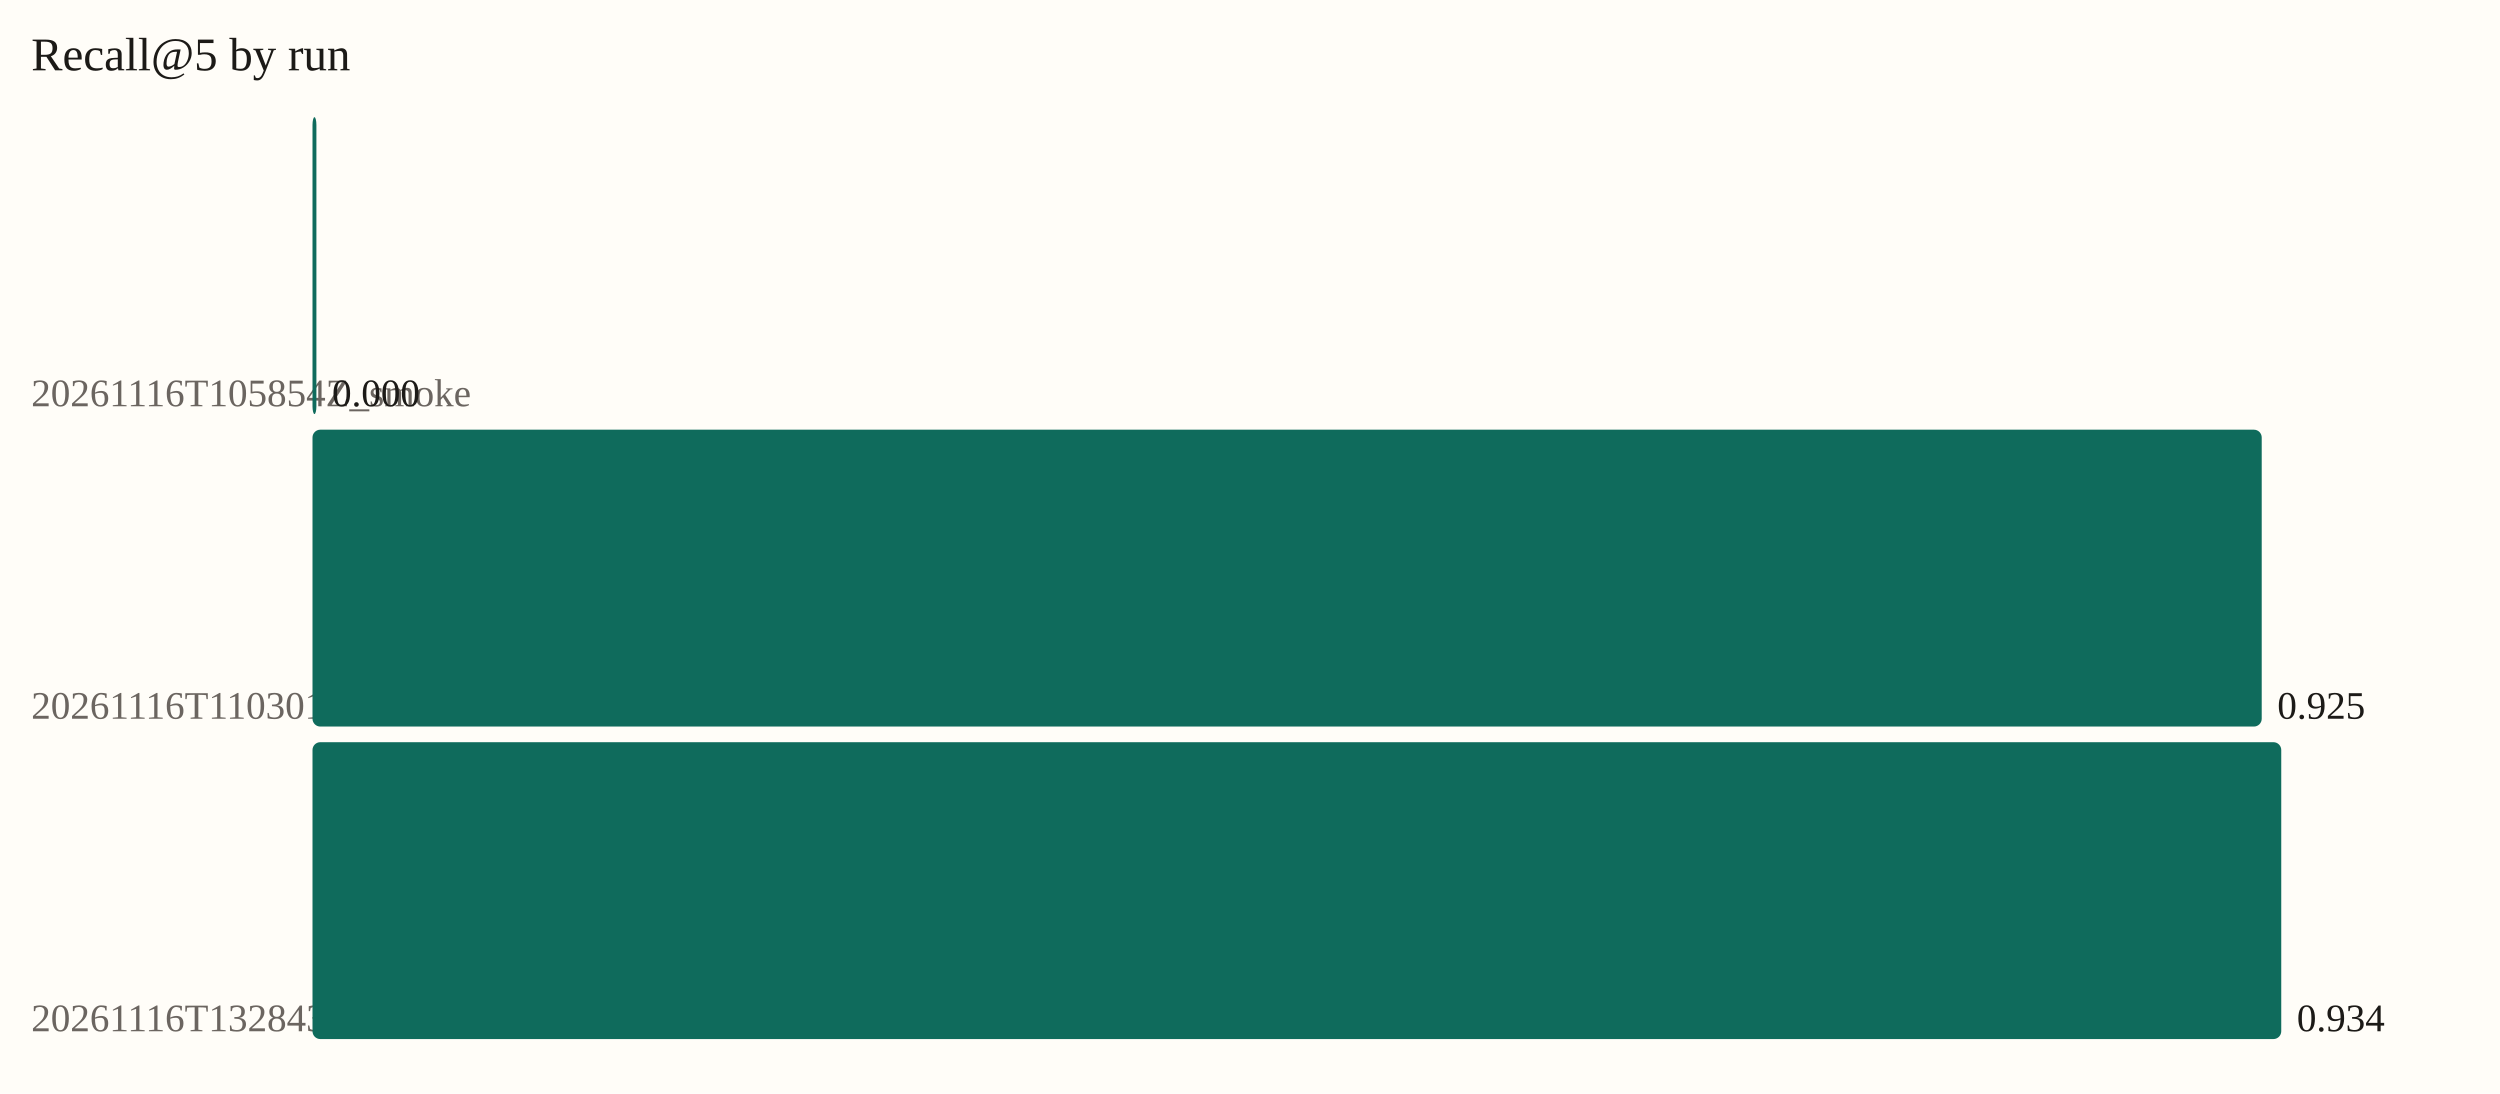
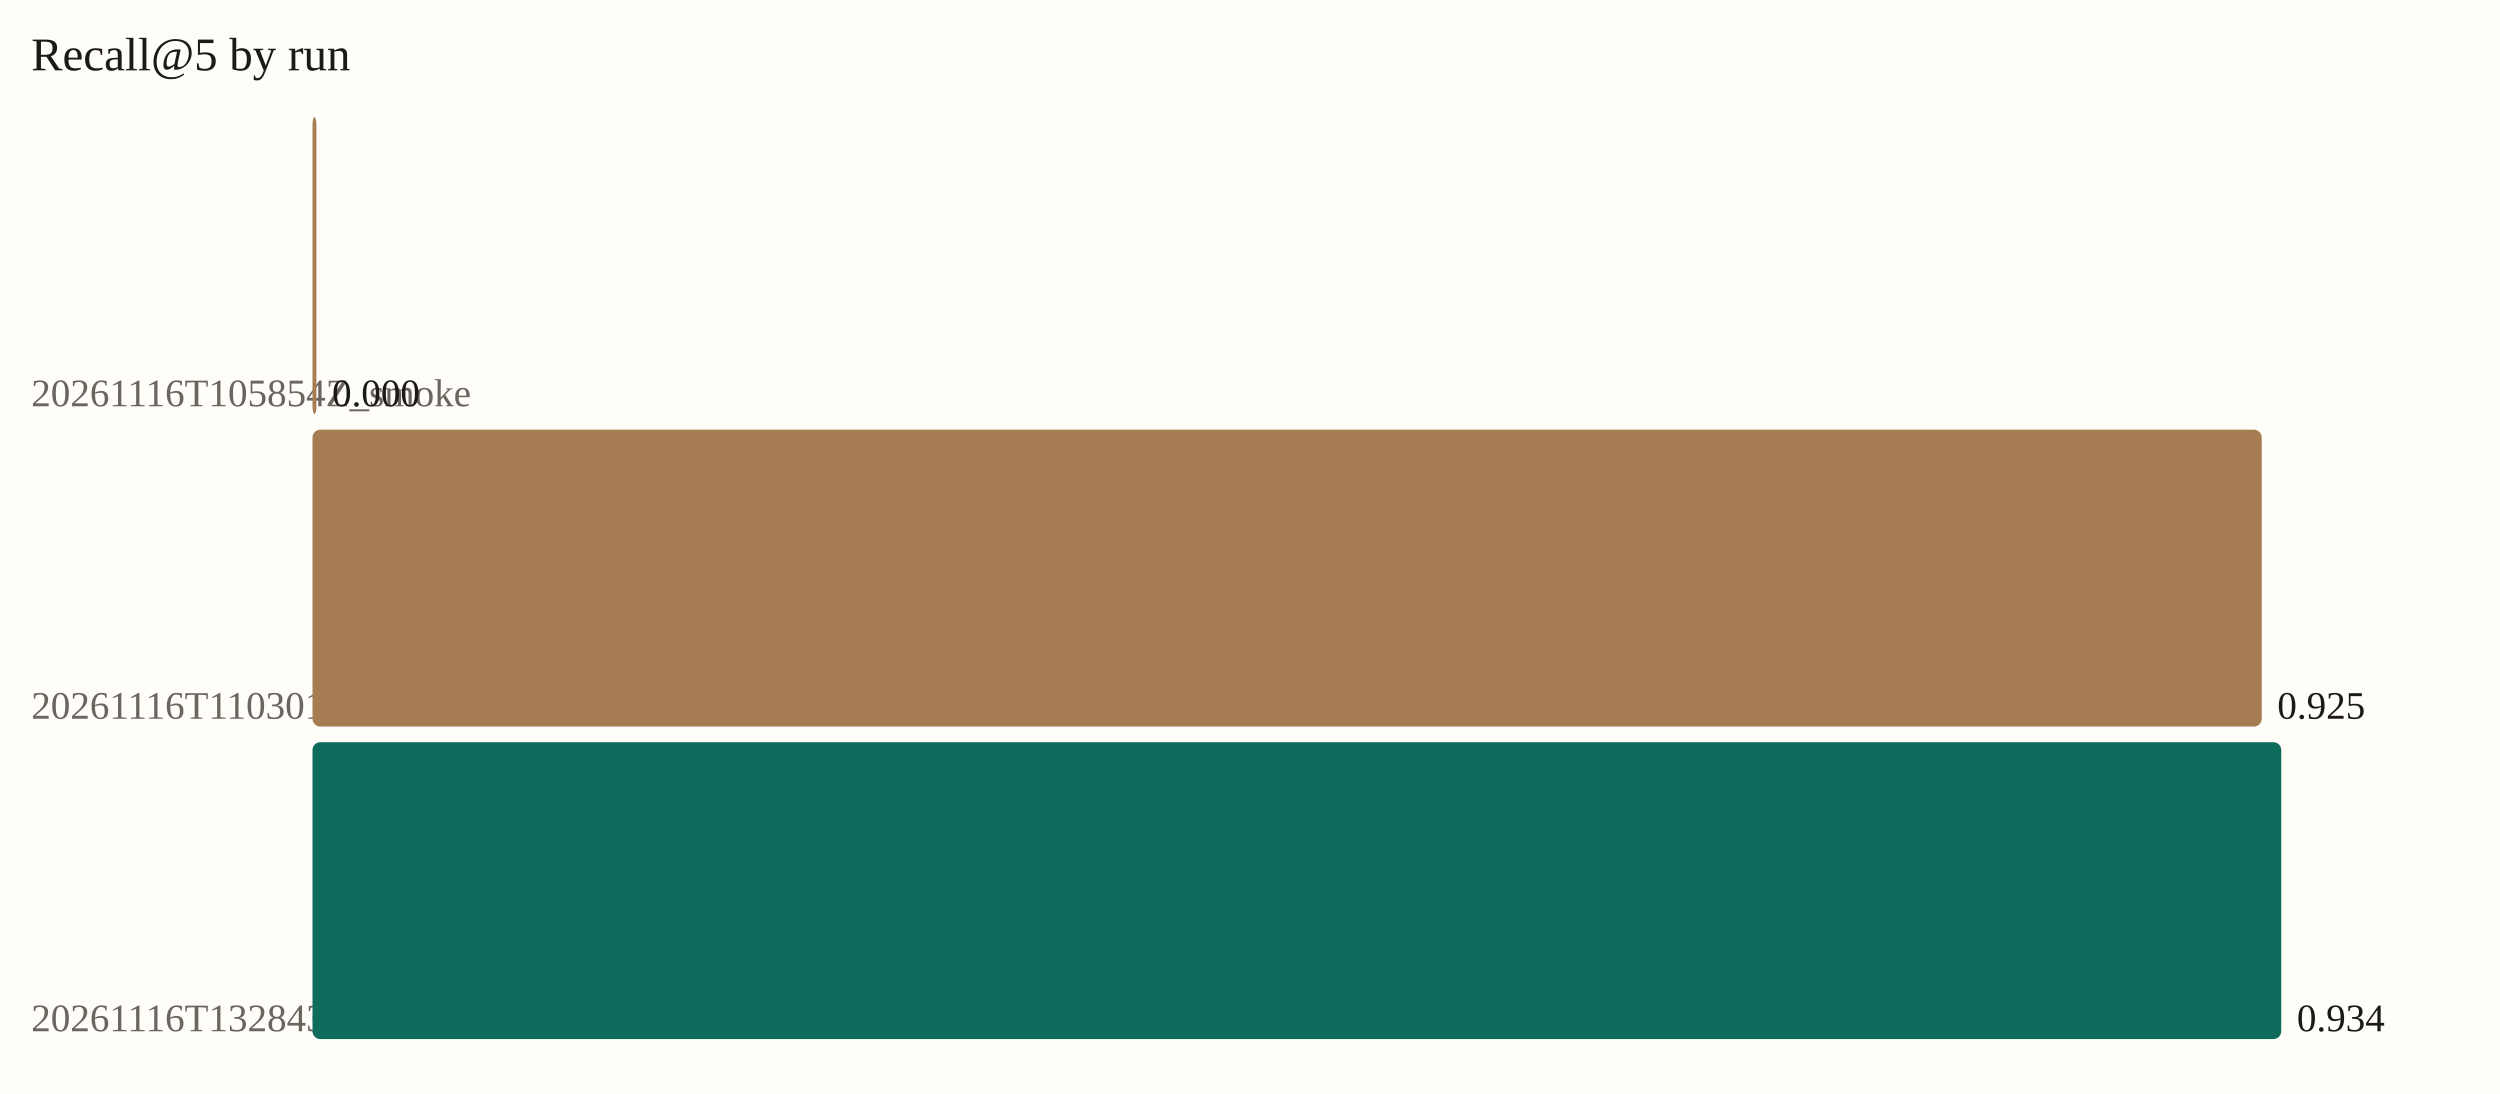
<svg xmlns="http://www.w3.org/2000/svg" width="640" height="280">
  <rect width="100%" height="100%" fill="#fffdf8" />
  <text x="8" y="18" font-size="12" fill="#1c1a17">Recall@5 by run</text>
  <text x="8" y="104" font-size="10" fill="#6b6560">20261116T105854Z_smoke</text>
-   <rect x="80" y="30" width="1" height="76" fill="#0f6b5c" rx="2" />
+   <rect x="80" y="30" width="1" height="76" fill="#a67c52" rx="2" />
  <text x="85" y="104" font-size="10" fill="#1c1a17">0.000</text>
  <text x="8" y="184" font-size="10" fill="#6b6560">20261116T110301Z_smoke</text>
-   <rect x="80" y="110" width="499" height="76" fill="#0f6b5c" rx="2" />
+   <rect x="80" y="110" width="499" height="76" fill="#a67c52" rx="2" />
  <text x="583" y="184" font-size="10" fill="#1c1a17">0.925</text>
  <text x="8" y="264" font-size="10" fill="#6b6560">20261116T132843Z_ablat</text>
  <rect x="80" y="190" width="504" height="76" fill="#0f6b5c" rx="2" />
  <text x="588" y="264" font-size="10" fill="#1c1a17">0.934</text>
</svg>
